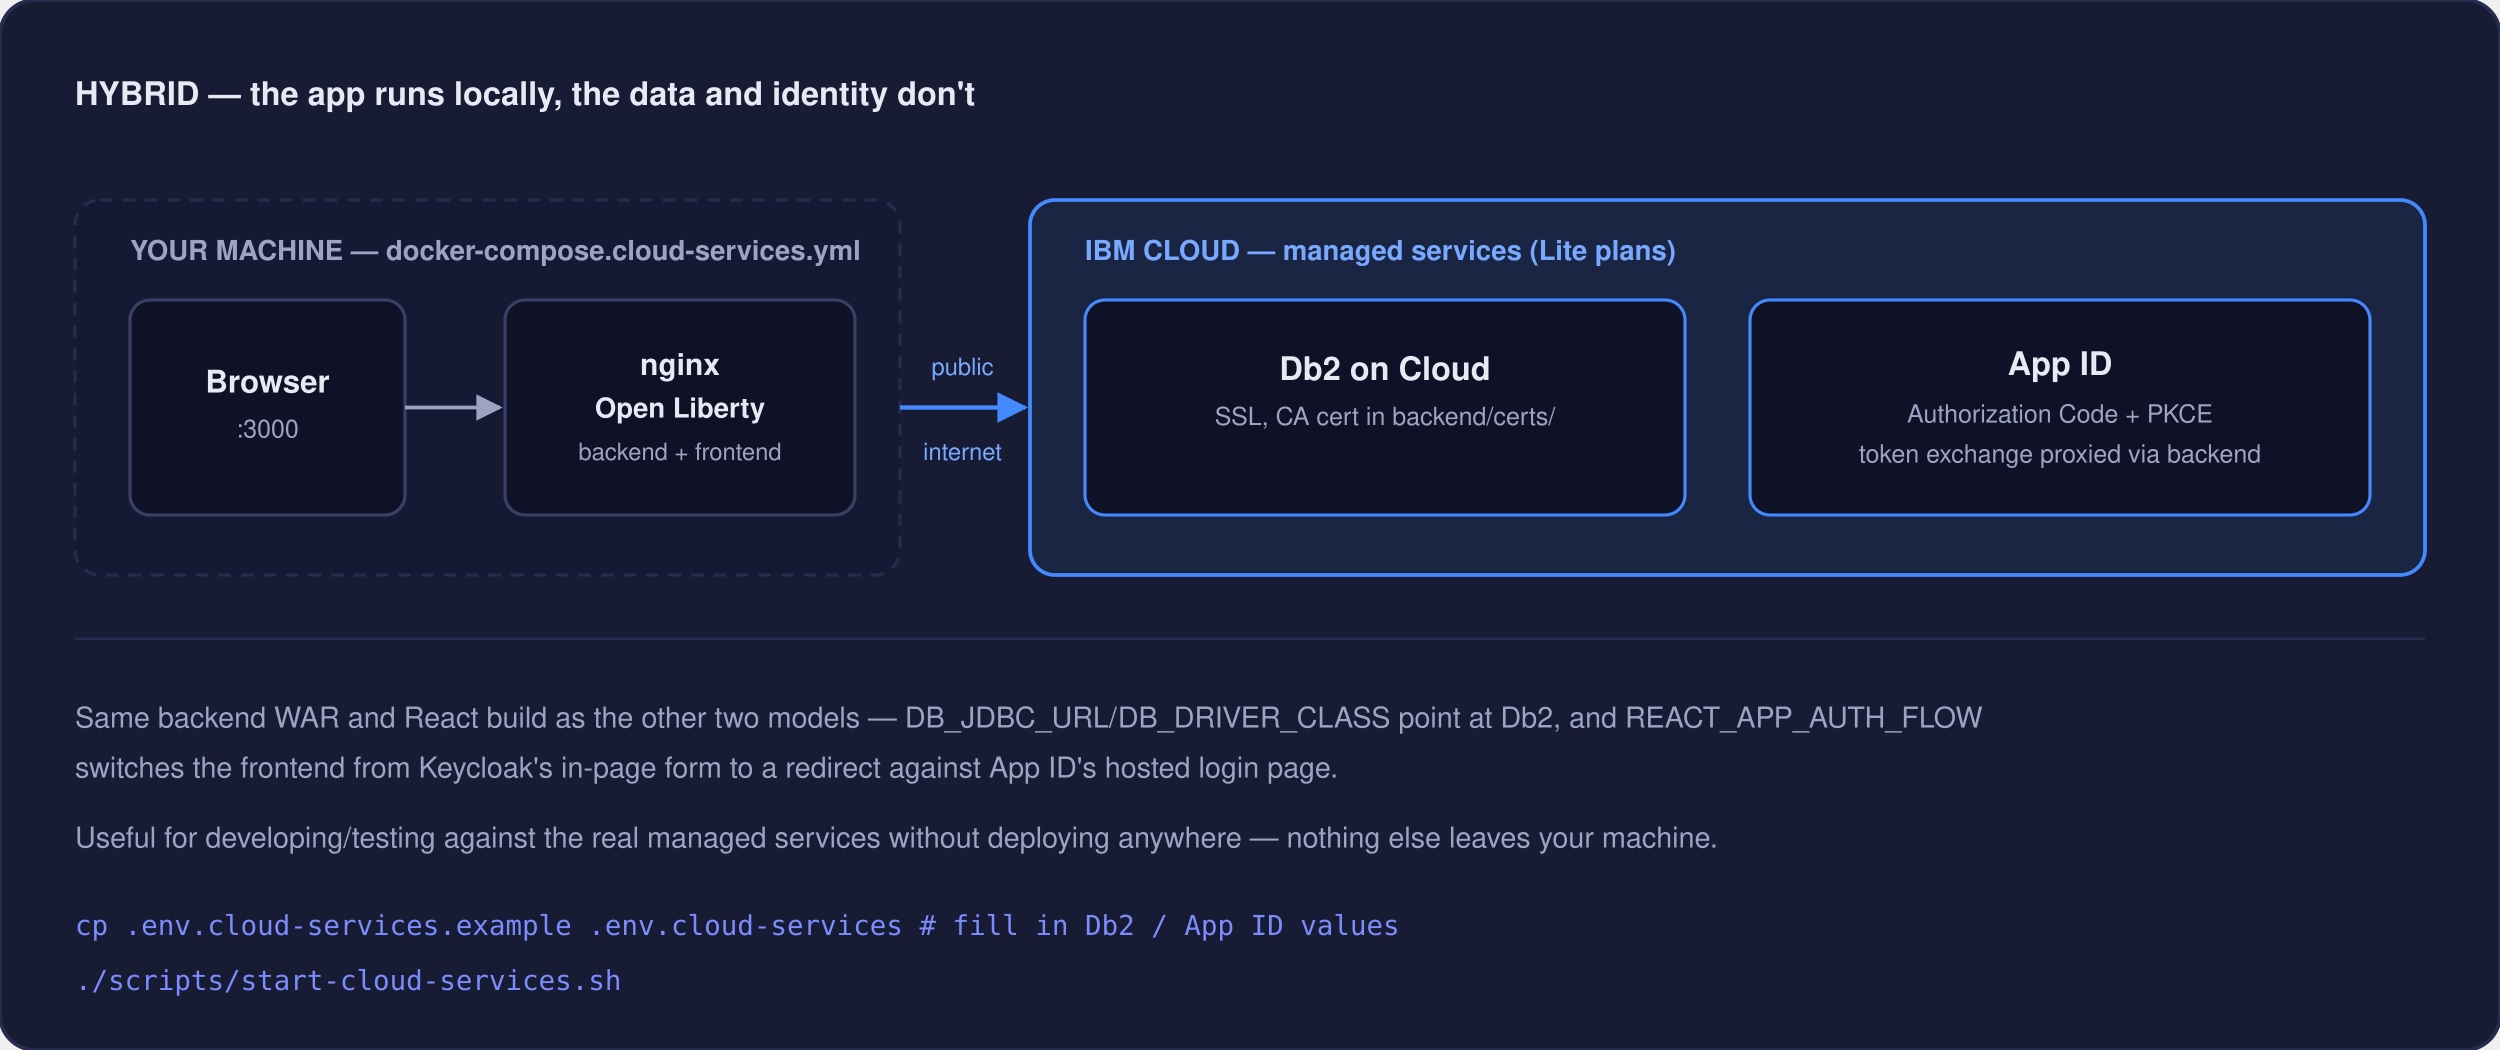
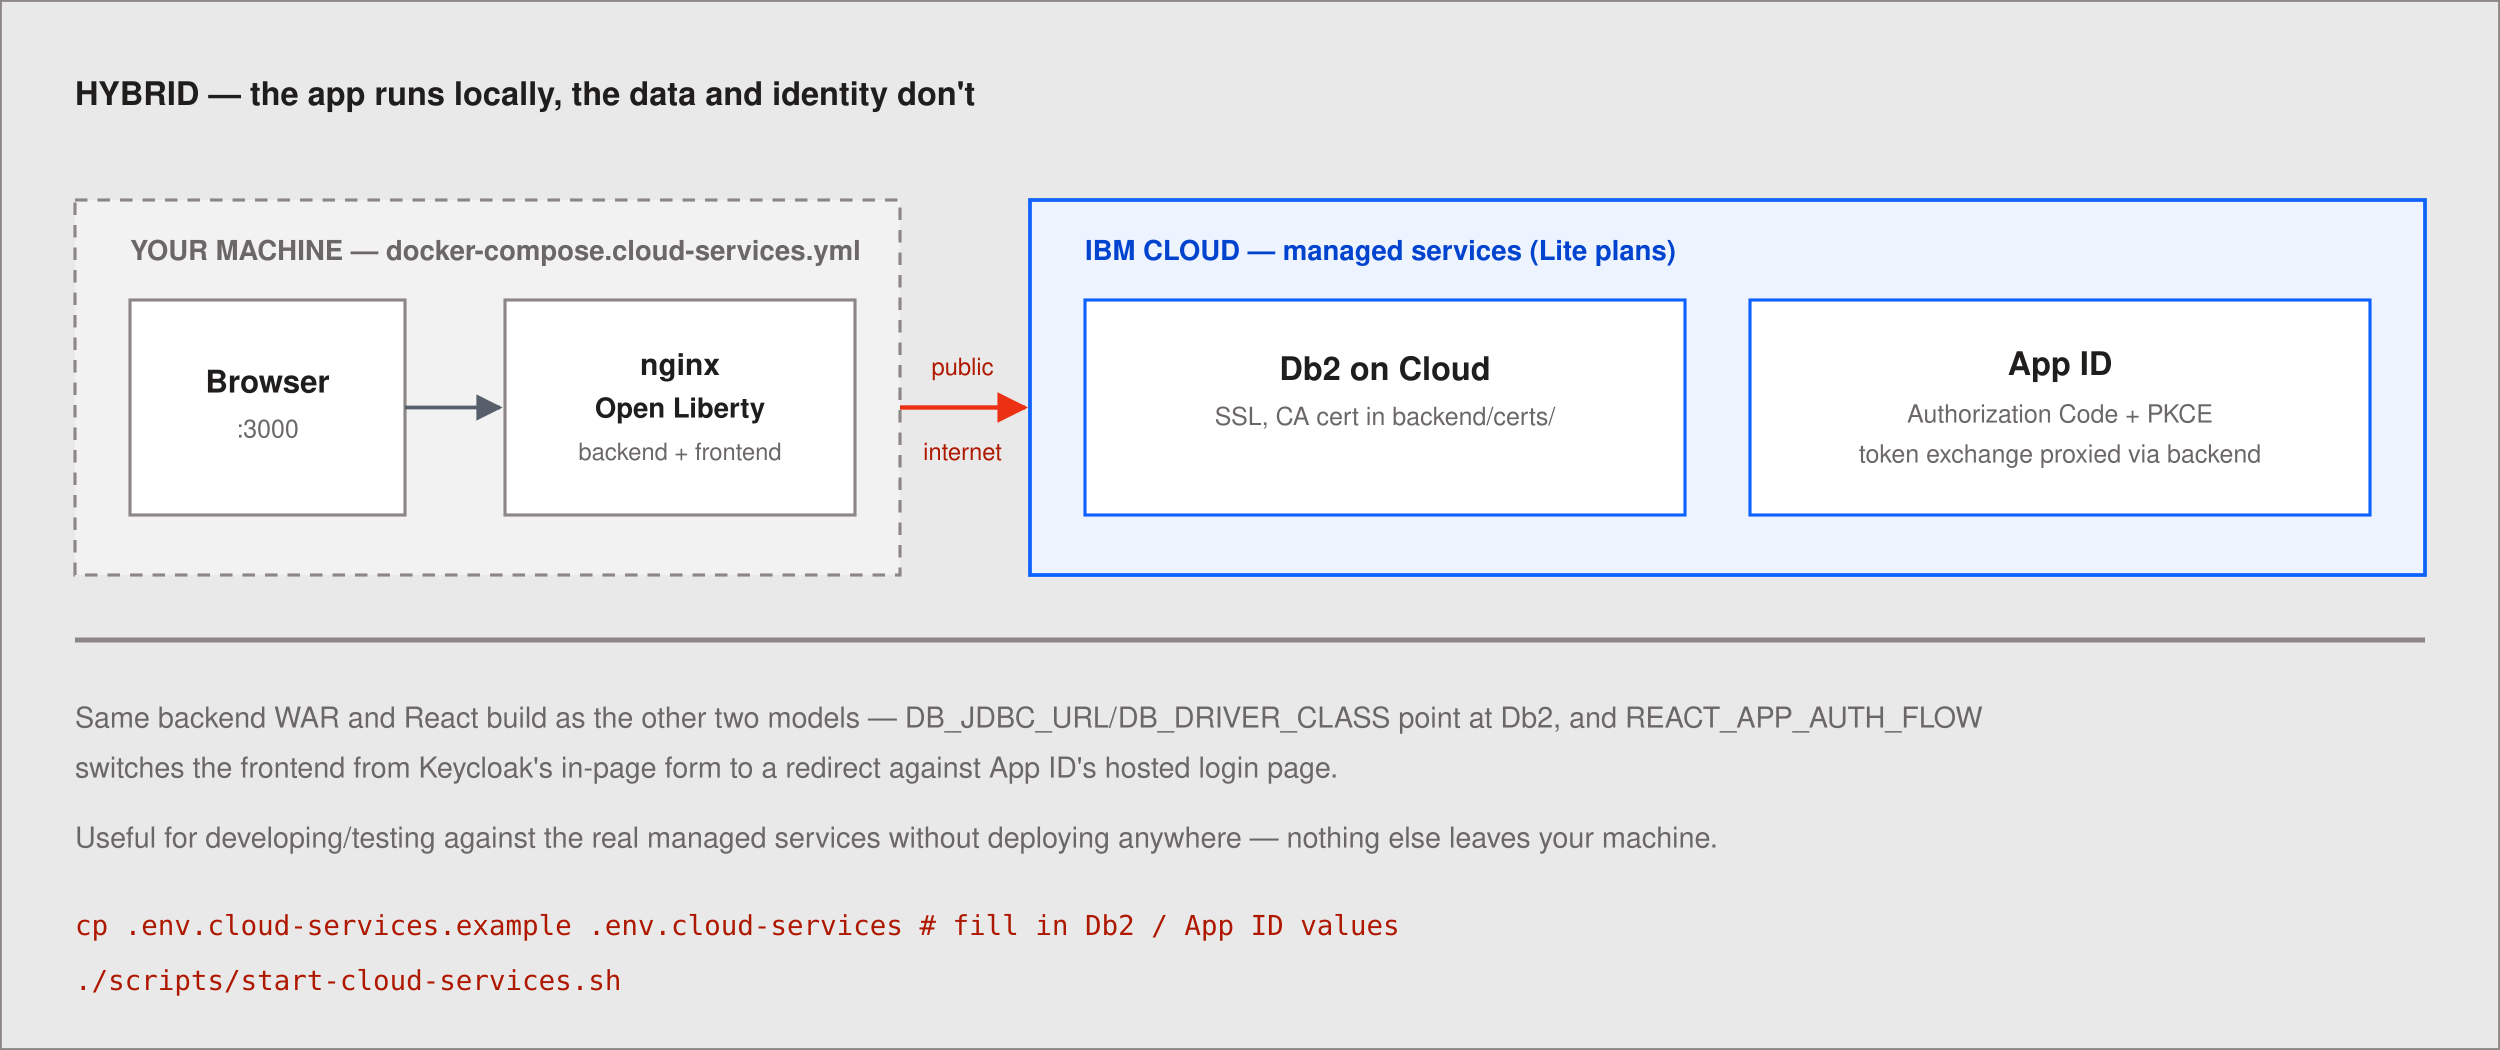
- <svg xmlns="http://www.w3.org/2000/svg" viewBox="0 0 1000 420" font-family="-apple-system, 'Segoe UI', Helvetica, Arial, sans-serif">
+ <svg xmlns="http://www.w3.org/2000/svg" viewBox="0 0 1000 420" font-family="Archivo, -apple-system, 'Segoe UI', Helvetica, Arial, sans-serif">
  <defs>
    <marker id="arrowH" viewBox="0 0 10 10" refX="9" refY="5" markerWidth="7" markerHeight="7" orient="auto-start-reverse">
-       <path d="M0,0 L10,5 L0,10 z" fill="#9ea3c4" />
+       <path d="M0,0 L10,5 L0,10 z" fill="#57606a" />
    </marker>
    <marker id="arrowHb" viewBox="0 0 10 10" refX="9" refY="5" markerWidth="7" markerHeight="7" orient="auto-start-reverse">
-       <path d="M0,0 L10,5 L0,10 z" fill="#4589ff" />
+       <path d="M0,0 L10,5 L0,10 z" fill="#ec3013" />
    </marker>
  </defs>
-   <rect x="0" y="0" width="1000" height="420" rx="14" fill="#171c34" stroke="#262c4d" stroke-width="1.5" />
-   <text x="30" y="42" font-size="13" font-weight="700" fill="#e8e9f3">HYBRID — the app runs locally, the data and identity don't</text>
-   <rect x="30" y="80" width="330" height="150" rx="10" fill="#151933" stroke="#262c4d" stroke-width="1.25" stroke-dasharray="5 4" />
-   <text x="52" y="104" font-size="11" font-weight="700" fill="#9ea3c4">YOUR MACHINE — docker-compose.cloud-services.yml</text>
-   <rect x="52" y="120" width="110" height="86" rx="8" fill="#0f1226" stroke="#3a4166" stroke-width="1.25" />
-   <text x="107" y="157" text-anchor="middle" font-size="12.5" font-weight="600" fill="#e8e9f3">Browser</text>
-   <text x="107" y="175" text-anchor="middle" font-size="10" fill="#9ea3c4">:3000</text>
-   <line x1="162" y1="163" x2="200" y2="163" stroke="#9ea3c4" stroke-width="1.5" marker-end="url(#arrowH)" />
-   <rect x="202" y="120" width="140" height="86" rx="8" fill="#0f1226" stroke="#3a4166" stroke-width="1.25" />
-   <text x="272" y="150" text-anchor="middle" font-size="12" font-weight="600" fill="#e8e9f3">nginx</text>
-   <text x="272" y="167" text-anchor="middle" font-size="11" font-weight="600" fill="#e8e9f3">Open Liberty</text>
-   <text x="272" y="184" text-anchor="middle" font-size="9.5" fill="#9ea3c4">backend + frontend</text>
-   <line x1="360" y1="163" x2="410" y2="163" stroke="#4589ff" stroke-width="1.75" marker-end="url(#arrowHb)" />
-   <text x="385" y="150" text-anchor="middle" font-size="9.5" fill="#78a9ff">public</text>
-   <text x="385" y="184" text-anchor="middle" font-size="9.5" fill="#78a9ff">internet</text>
-   <rect x="412" y="80" width="558" height="150" rx="10" fill="rgba(69,137,255,0.08)" stroke="#4589ff" stroke-width="1.5" />
-   <text x="434" y="104" font-size="11" font-weight="700" fill="#78a9ff">IBM CLOUD — managed services (Lite plans)</text>
-   <rect x="434" y="120" width="240" height="86" rx="8" fill="#0f1226" stroke="#4589ff" stroke-width="1.25" />
-   <text x="554" y="152" text-anchor="middle" font-size="13" font-weight="600" fill="#e8e9f3">Db2 on Cloud</text>
-   <text x="554" y="170" text-anchor="middle" font-size="10" fill="#9ea3c4">SSL, CA cert in backend/certs/</text>
-   <rect x="700" y="120" width="248" height="86" rx="8" fill="#0f1226" stroke="#4589ff" stroke-width="1.25" />
-   <text x="824" y="150" text-anchor="middle" font-size="13" font-weight="600" fill="#e8e9f3">App ID</text>
-   <text x="824" y="169" text-anchor="middle" font-size="10" fill="#9ea3c4">Authorization Code + PKCE</text>
-   <text x="824" y="185" text-anchor="middle" font-size="10" fill="#9ea3c4">token exchange proxied via backend</text>
-   <rect x="30" y="255" width="940" height="1" fill="#262c4d" />
-   <text x="30" y="291" font-size="11.5" fill="#9ea3c4">Same backend WAR and React build as the other two models — DB_JDBC_URL/DB_DRIVER_CLASS point at Db2, and REACT_APP_AUTH_FLOW</text>
-   <text x="30" y="311" font-size="11.5" fill="#9ea3c4">switches the frontend from Keycloak's in-page form to a redirect against App ID's hosted login page.</text>
-   <text x="30" y="339" font-size="11.5" fill="#9ea3c4">Useful for developing/testing against the real managed services without deploying anywhere — nothing else leaves your machine.</text>
-   <text x="30" y="374" font-size="11" fill="#7c8cff" font-family="monospace">cp .env.cloud-services.example .env.cloud-services   # fill in Db2 / App ID values</text>
-   <text x="30" y="396" font-size="11" fill="#7c8cff" font-family="monospace">./scripts/start-cloud-services.sh</text>
+   <rect x="0" y="0" width="1000" height="420" fill="#eae9e9" stroke="#8c8686" stroke-width="1.5" />
+   <text x="30" y="42" font-size="13" font-weight="800" fill="#201e1d">HYBRID — the app runs locally, the data and identity don't</text>
+   <rect x="30" y="80" width="330" height="150" fill="#f3f2f2" stroke="#8c8686" stroke-width="1.25" stroke-dasharray="5 4" />
+   <text x="52" y="104" font-size="11" font-weight="700" fill="#6b6767">YOUR MACHINE — docker-compose.cloud-services.yml</text>
+   <rect x="52" y="120" width="110" height="86" fill="#ffffff" stroke="#8c8686" stroke-width="1.25" />
+   <text x="107" y="157" text-anchor="middle" font-size="12.5" font-weight="700" fill="#201e1d">Browser</text>
+   <text x="107" y="175" text-anchor="middle" font-size="10" fill="#6b6767">:3000</text>
+   <line x1="162" y1="163" x2="200" y2="163" stroke="#57606a" stroke-width="1.5" marker-end="url(#arrowH)" />
+   <rect x="202" y="120" width="140" height="86" fill="#ffffff" stroke="#8c8686" stroke-width="1.25" />
+   <text x="272" y="150" text-anchor="middle" font-size="12" font-weight="700" fill="#201e1d">nginx</text>
+   <text x="272" y="167" text-anchor="middle" font-size="11" font-weight="700" fill="#201e1d">Open Liberty</text>
+   <text x="272" y="184" text-anchor="middle" font-size="9.5" fill="#6b6767">backend + frontend</text>
+   <line x1="360" y1="163" x2="410" y2="163" stroke="#ec3013" stroke-width="1.75" marker-end="url(#arrowHb)" />
+   <text x="385" y="150" text-anchor="middle" font-size="9.5" fill="#ae1800">public</text>
+   <text x="385" y="184" text-anchor="middle" font-size="9.5" fill="#ae1800">internet</text>
+   <rect x="412" y="80" width="558" height="150" fill="#edf3ff" stroke="#0f62fe" stroke-width="1.5" />
+   <text x="434" y="104" font-size="11" font-weight="700" fill="#0043ce">IBM CLOUD — managed services (Lite plans)</text>
+   <rect x="434" y="120" width="240" height="86" fill="#ffffff" stroke="#0f62fe" stroke-width="1.25" />
+   <text x="554" y="152" text-anchor="middle" font-size="13" font-weight="700" fill="#201e1d">Db2 on Cloud</text>
+   <text x="554" y="170" text-anchor="middle" font-size="10" fill="#6b6767">SSL, CA cert in backend/certs/</text>
+   <rect x="700" y="120" width="248" height="86" fill="#ffffff" stroke="#0f62fe" stroke-width="1.25" />
+   <text x="824" y="150" text-anchor="middle" font-size="13" font-weight="700" fill="#201e1d">App ID</text>
+   <text x="824" y="169" text-anchor="middle" font-size="10" fill="#6b6767">Authorization Code + PKCE</text>
+   <text x="824" y="185" text-anchor="middle" font-size="10" fill="#6b6767">token exchange proxied via backend</text>
+   <rect x="30" y="255" width="940" height="2" fill="#8c8686" />
+   <text x="30" y="291" font-size="11.5" fill="#6b6767">Same backend WAR and React build as the other two models — DB_JDBC_URL/DB_DRIVER_CLASS point at Db2, and REACT_APP_AUTH_FLOW</text>
+   <text x="30" y="311" font-size="11.5" fill="#6b6767">switches the frontend from Keycloak's in-page form to a redirect against App ID's hosted login page.</text>
+   <text x="30" y="339" font-size="11.5" fill="#6b6767">Useful for developing/testing against the real managed services without deploying anywhere — nothing else leaves your machine.</text>
+   <text x="30" y="374" font-size="11" fill="#ae1800" font-family="monospace">cp .env.cloud-services.example .env.cloud-services   # fill in Db2 / App ID values</text>
+   <text x="30" y="396" font-size="11" fill="#ae1800" font-family="monospace">./scripts/start-cloud-services.sh</text>
</svg>
